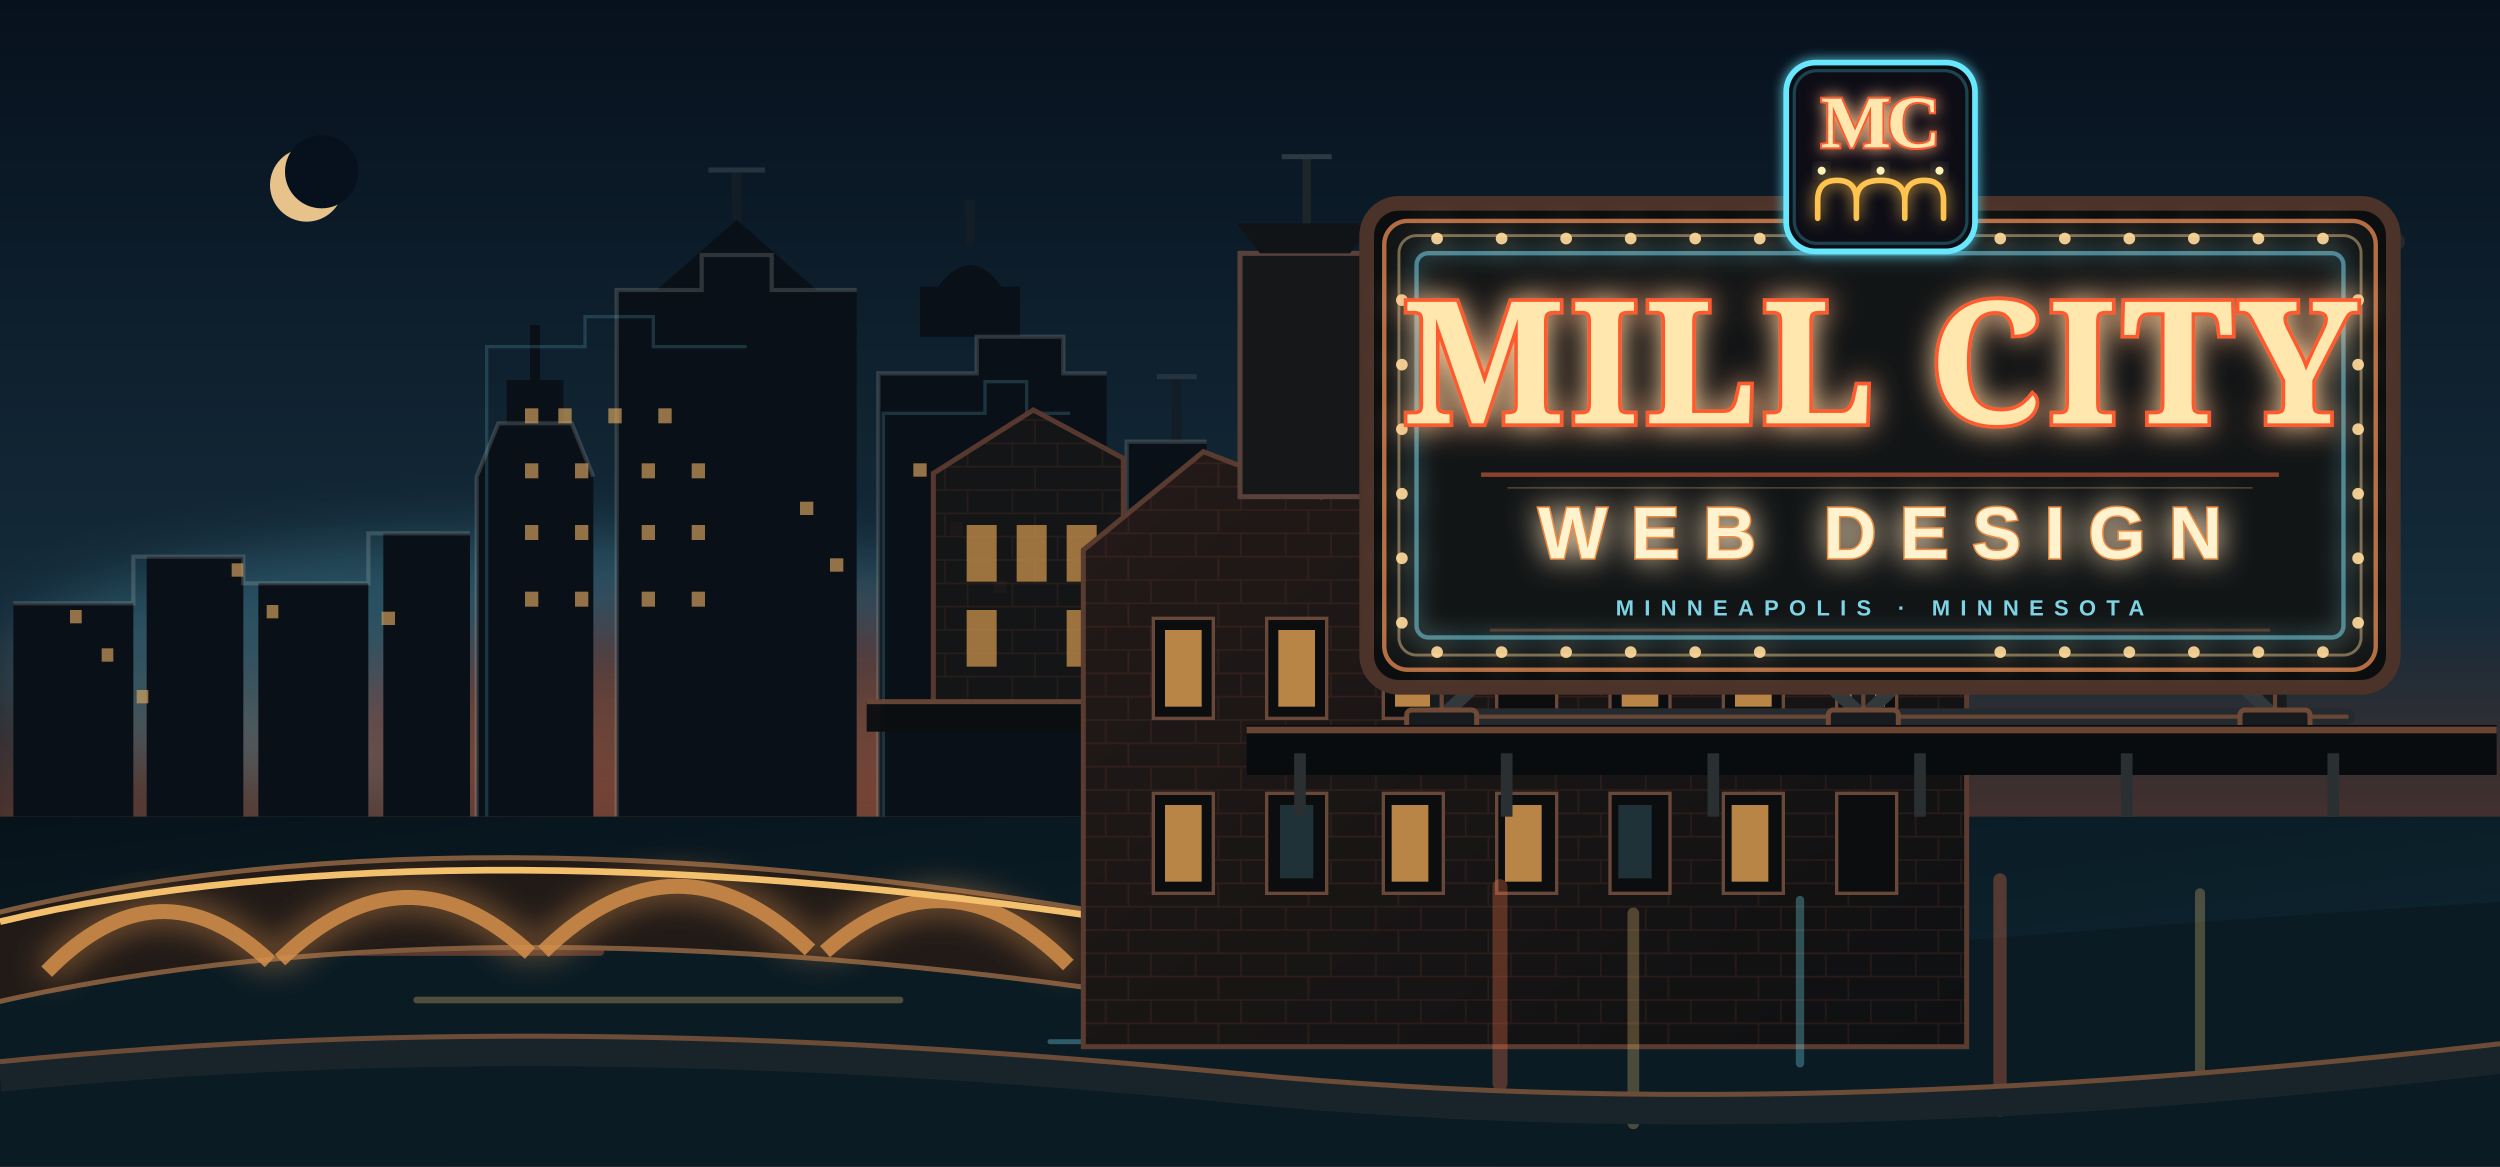
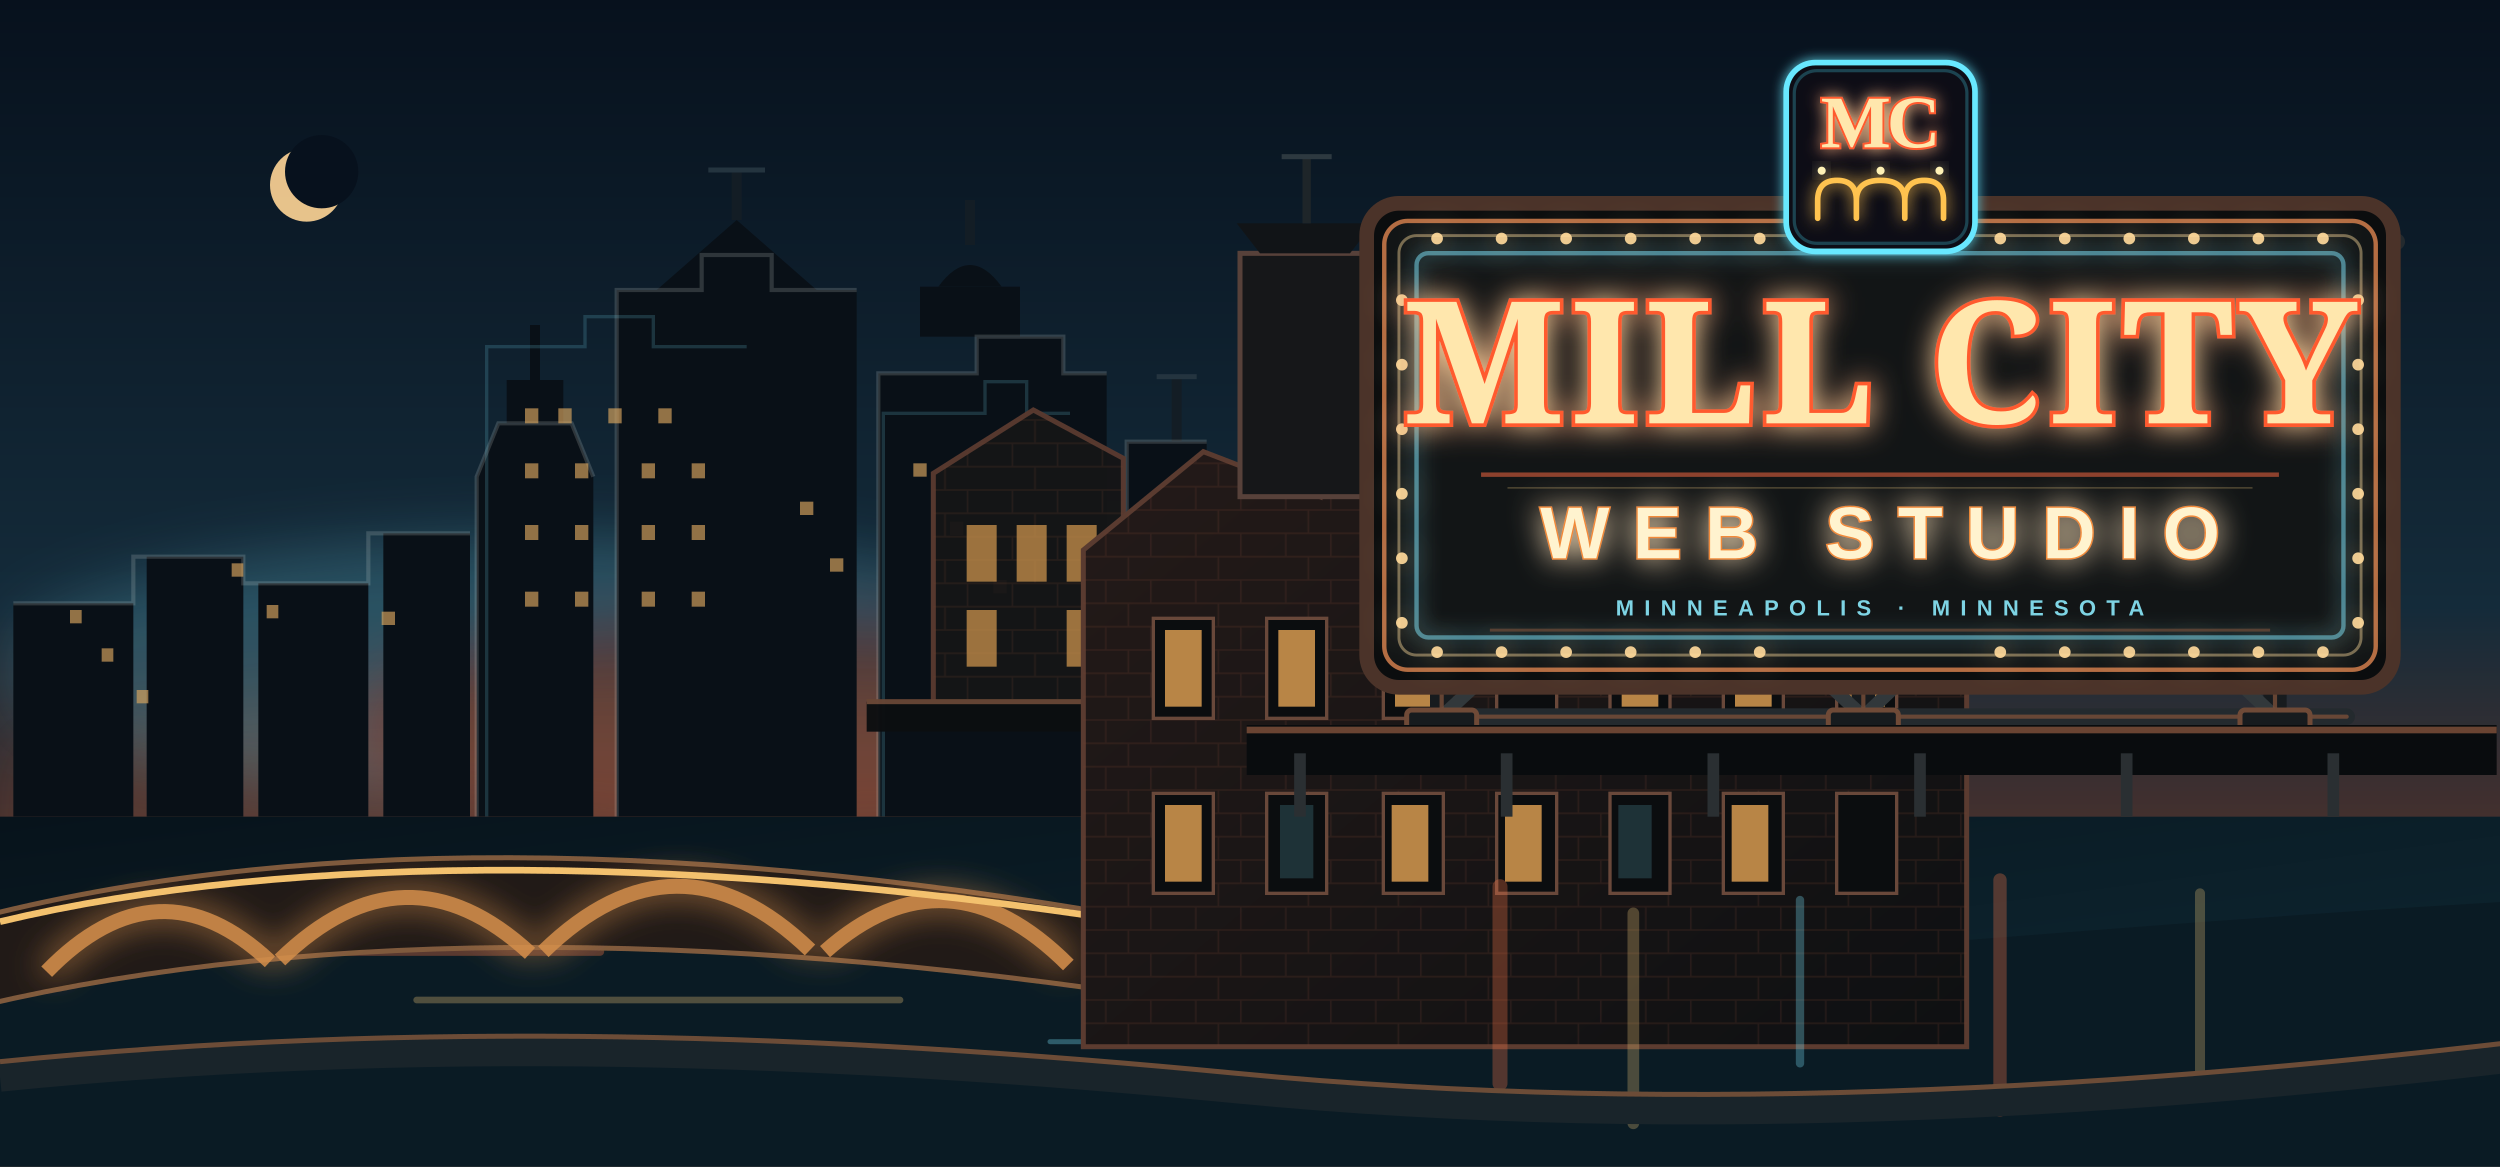
<svg xmlns="http://www.w3.org/2000/svg" viewBox="0 0 1500 700" role="img" aria-labelledby="title desc">
  <defs>
    <linearGradient id="sky" x1="0" y1="0" x2="0" y2="1">
      <stop offset="0" stop-color="#07111d" />
      <stop offset=".52" stop-color="#142b3a" />
      <stop offset=".82" stop-color="#633326" />
      <stop offset="1" stop-color="#b65b35" />
    </linearGradient>
    <linearGradient id="river" x1="0" y1="0" x2="1" y2="1">
      <stop offset="0" stop-color="#07131b" />
      <stop offset="1" stop-color="#102c38" />
    </linearGradient>
    <linearGradient id="brick" x1="0" y1="0" x2="1" y2="1">
      <stop offset="0" stop-color="#261b19" />
      <stop offset="1" stop-color="#0e1012" />
    </linearGradient>
    <filter id="orangeGlow" x="-60%" y="-60%" width="220%" height="220%">
      <feGaussianBlur stdDeviation="10" result="blur" />
      <feMerge>
        <feMergeNode in="blur" />
        <feMergeNode in="SourceGraphic" />
      </feMerge>
    </filter>
    <filter id="cyanGlow" x="-60%" y="-60%" width="220%" height="220%">
      <feGaussianBlur stdDeviation="7" result="blur" />
      <feMerge>
        <feMergeNode in="blur" />
        <feMergeNode in="SourceGraphic" />
      </feMerge>
    </filter>
    <filter id="softGlow" x="-40%" y="-40%" width="180%" height="180%">
      <feGaussianBlur stdDeviation="18" />
    </filter>
    <pattern id="brickPattern" width="54" height="28" patternUnits="userSpaceOnUse">
      <path d="M0 0H54M0 28H54M0 14H54M27 0V14M13.5 14V28M40.5 14V28" fill="none" stroke="#6c3c2d" stroke-width="1" opacity=".28" />
    </pattern>
  </defs>
  <rect width="1600" height="700" fill="url(#sky)" />
  <ellipse cx="430" cy="515" rx="520" ry="110" fill="#ed7541" opacity=".12" filter="url(#softGlow)" />
  <circle cx="184" cy="111" r="22" fill="#ffd596" opacity=".9" />
  <circle cx="193" cy="103" r="22" fill="#07111d" />
  <g opacity=".22" filter="url(#softGlow)">
    <ellipse cx="330" cy="402" rx="330" ry="80" fill="#73d8ef" />
    <ellipse cx="470" cy="435" rx="260" ry="70" fill="#ef7145" />
  </g>
  <g fill="#091017">
    <rect x="8" y="362" width="72" height="128" />
    <rect x="88" y="334" width="58" height="156" />
    <rect x="155" y="350" width="66" height="140" />
    <rect x="230" y="320" width="52" height="170" />
    <path d="M286 490V286L299 254H343L356 286V490Z" />
    <path d="M304 254V228H338V254Z" />
    <path d="M318 228V195H324V228Z" />
    <path d="M370 490V174H421V153H463V174H514V490Z" />
    <path d="M394 174L442 132L490 174Z" />
    <path d="M527 490V224H586V202H638V224H664V490Z" />
    <path d="M552 202V172H612V202Z" />
    <path d="M563 172Q582 146 601 172Z" />
    <path d="M582 147V120" stroke="#131d25" stroke-width="6" />
    <rect x="676" y="265" width="48" height="225" />
    <path d="M732 490V300H786V281H812V300H838V490Z" />
    <rect x="849" y="332" width="55" height="158" />
    <path d="M442 132V102M706 265V226M759 281V252" stroke="#131d25" stroke-width="6" />
    <path d="M425 102H459M694 226H718M748 252H770" stroke="#24343f" stroke-width="3" />
  </g>
  <g fill="none" stroke="#d9e0da" stroke-width="2.5" opacity=".18">
    <path d="M8 362H80V334H146V350H221V320H282" />
    <path d="M286 490V286L299 254H343L356 286" />
    <path d="M370 490V174H421V153H463V174H514" />
    <path d="M527 490V224H586V202H638V224H664" />
    <path d="M676 490V265H724M732 490V300H786V281H812V300H838M849 490V332H904" />
  </g>
  <g fill="#d9a55e" opacity=".66">
    <rect x="42" y="366" width="7" height="8" />
    <rect x="61" y="389" width="7" height="8" />
    <rect x="82" y="414" width="7" height="8" />
    <rect x="139" y="338" width="7" height="8" />
    <rect x="160" y="363" width="7" height="8" />
    <rect x="229" y="367" width="8" height="8" />
    <rect x="315" y="245" width="8" height="9" />
    <rect x="335" y="245" width="8" height="9" />
    <rect x="365" y="245" width="8" height="9" />
    <rect x="395" y="245" width="8" height="9" />
    <rect x="315" y="278" width="8" height="9" />
    <rect x="345" y="278" width="8" height="9" />
    <rect x="385" y="278" width="8" height="9" />
    <rect x="415" y="278" width="8" height="9" />
    <rect x="315" y="315" width="8" height="9" />
    <rect x="345" y="315" width="8" height="9" />
    <rect x="385" y="315" width="8" height="9" />
    <rect x="415" y="315" width="8" height="9" />
    <rect x="315" y="355" width="8" height="9" />
    <rect x="345" y="355" width="8" height="9" />
    <rect x="385" y="355" width="8" height="9" />
    <rect x="415" y="355" width="8" height="9" />
    <rect x="480" y="301" width="8" height="8" />
    <rect x="498" y="335" width="8" height="8" />
    <rect x="548" y="278" width="8" height="8" />
    <rect x="570" y="313" width="8" height="8" />
    <rect x="596" y="348" width="8" height="8" />
    <rect x="673" y="338" width="8" height="8" />
    <rect x="696" y="370" width="8" height="8" />
  </g>
  <g fill="none" stroke="#73d8ef" stroke-width="2" opacity=".18">
    <path d="M292 490V208H351V190H392V208H448" />
    <path d="M530 490V248H591V229H616V248H642" />
  </g>
  <path d="M0 490H1600V700H0Z" fill="url(#river)" />
  <path d="M0 558C300 520 500 548 720 574C930 598 1190 555 1600 536V700H0Z" fill="#0a1b24" />
  <g opacity=".34" stroke-linecap="round">
    <path d="M120 571h240" stroke="#ef7145" stroke-width="5" />
    <path d="M250 600h290" stroke="#d5b46f" stroke-width="4" />
    <path d="M630 625h350" stroke="#73d8ef" stroke-width="3" />
  </g>
  <g transform="translate(0 410)">
    <path d="M-30 145C170 90 420 92 710 146V191C420 146 170 147-30 198Z" fill="#211a17" stroke="#7f5a3d" stroke-width="3" />
    <path d="M28 173Q95 104 162 167M168 166Q243 93 318 162M326 161Q406 83 486 160M495 161Q568 96 641 169" fill="none" stroke="#d58f4c" stroke-width="9" opacity=".88" filter="url(#orangeGlow)" />
    <path d="M0 143C175 101 423 101 710 148" fill="none" stroke="#f3c16e" stroke-width="4" />
  </g>
  <g opacity=".96">
    <path d="M560 388V284L620 246L674 275V430H560Z" fill="#151516" stroke="#59392f" stroke-width="3" />
    <path d="M560 388V284L620 246L674 275V430H560Z" fill="url(#brickPattern)" opacity=".72" />
    <g fill="#d89b51" opacity=".72">
      <rect x="580" y="315" width="18" height="34" />
      <rect x="610" y="315" width="18" height="34" />
      <rect x="640" y="315" width="18" height="34" />
      <rect x="580" y="366" width="18" height="34" />
      <rect x="640" y="366" width="18" height="34" />
    </g>
    <path d="M520 430H704" stroke="#0b0e10" stroke-width="18" />
    <path d="M520 421H704" stroke="#684635" stroke-width="3" />
  </g>
  <g transform="translate(650 166)">
    <path d="M0 164L72 105L142 132L142 73L240 18L338 86L412 50L530 126V462H0Z" fill="url(#brick)" stroke="#5a3b30" stroke-width="3" />
    <path d="M0 164L72 105L142 132L142 73L240 18L338 86L412 50L530 126V462H0Z" fill="url(#brickPattern)" opacity=".82" />
    <path d="M94 132V-14H172V132Z" fill="#161719" stroke="#57413a" stroke-width="3" />
    <path d="M106 -14H160L174 -32H92Z" fill="#111417" />
    <path d="M134 -32V-72" stroke="#1e2529" stroke-width="5" />
    <path d="M119 -72H149" stroke="#2d3940" stroke-width="3" />
    <g transform="translate(354 28)">
      <ellipse cx="42" cy="0" rx="36" ry="10" fill="#171c20" stroke="#61534a" stroke-width="2" />
      <path d="M6 0H78L67 43H17Z" fill="#14191d" stroke="#61534a" stroke-width="2" />
      <path d="M22 43L14 82M62 43L70 82M42 43V82M10 82H74" stroke="#6d5a4b" stroke-width="3" />
    </g>
    <rect x="478" y="8" width="24" height="122" fill="#17191b" stroke="#654436" stroke-width="3" />
    <rect x="473" y="0" width="34" height="12" fill="#291b18" />
    <path d="M174 98H478" stroke="#2d3336" stroke-width="8" />
    <path d="M184 90V106M222 90V106M260 90V106M298 90V106M336 90V106M374 90V106M412 90V106M450 90V106" stroke="#7a4d37" stroke-width="2" />
    <g fill="#0b0d0f" stroke="#69483a" stroke-width="2">
      <rect x="42" y="205" width="36" height="60" />
      <rect x="110" y="205" width="36" height="60" />
      <rect x="180" y="205" width="36" height="60" />
      <rect x="248" y="205" width="36" height="60" />
      <rect x="316" y="205" width="36" height="60" />
      <rect x="384" y="205" width="36" height="60" />
      <rect x="452" y="205" width="36" height="60" />
      <rect x="42" y="310" width="36" height="60" />
      <rect x="110" y="310" width="36" height="60" />
      <rect x="180" y="310" width="36" height="60" />
      <rect x="248" y="310" width="36" height="60" />
      <rect x="316" y="310" width="36" height="60" />
      <rect x="384" y="310" width="36" height="60" />
      <rect x="452" y="310" width="36" height="60" />
    </g>
    <g fill="#d89b51" opacity=".84">
      <rect x="49" y="212" width="22" height="46" />
      <rect x="117" y="212" width="22" height="46" />
      <rect x="187" y="212" width="22" height="46" />
      <rect x="323" y="212" width="22" height="46" />
      <rect x="391" y="212" width="22" height="46" />
      <rect x="459" y="212" width="22" height="46" />
      <rect x="49" y="317" width="22" height="46" />
      <rect x="185" y="317" width="22" height="46" />
      <rect x="253" y="317" width="22" height="46" />
      <rect x="389" y="317" width="22" height="46" />
    </g>
    <g fill="#73d8ef" opacity=".18">
      <rect x="118" y="317" width="20" height="44" />
      <rect x="321" y="317" width="20" height="44" />
    </g>
  </g>
  <g fill="none" stroke-linecap="round" stroke-linejoin="round">
    <g stroke="#171b1e" stroke-width="14">
      <path d="M865 438V132" />
      <path d="M1118 438V116" />
      <path d="M1365 438V144" />
    </g>
    <g stroke="#242a2e" stroke-width="10">
      <path d="M828 145H1438" />
      <path d="M842 196H1426" />
      <path d="M852 430H1408" />
    </g>
    <g stroke="#32383b" stroke-width="8">
      <path d="M865 430L1118 196" />
      <path d="M1118 430L1365 196" />
      <path d="M865 196L1118 430" />
      <path d="M1118 196L1365 430" />
    </g>
    <g stroke="#7b4f39" stroke-width="2.5" opacity=".78">
      <path d="M865 438V132" />
      <path d="M1118 438V116" />
      <path d="M1365 438V144" />
      <path d="M828 145H1438" />
      <path d="M852 430H1408" />
    </g>
    <g fill="#171b1e" stroke="#6f4a37" stroke-width="3">
      <rect x="844" y="426" width="42" height="28" rx="3" />
      <rect x="1097" y="426" width="42" height="28" rx="3" />
      <rect x="1344" y="426" width="42" height="28" rx="3" />
    </g>
  </g>
  <g transform="translate(820 122) scale(.88)">
    <rect x="0" y="0" width="700" height="330" rx="22" fill="#0b0d0e" stroke="#4b3329" stroke-width="10" />
    <rect x="12" y="12" width="676" height="306" rx="16" fill="#121516" stroke="#b86f44" stroke-width="3" opacity=".98" />
    <rect x="22" y="22" width="656" height="286" rx="12" fill="none" stroke="#e7c78e" stroke-width="2" opacity=".48" />
    <rect x="34" y="34" width="632" height="262" rx="8" fill="none" stroke="#73d8ef" stroke-width="3" opacity=".58" filter="url(#cyanGlow)" />
    <g fill="#ffd99a" opacity=".92" filter="url(#orangeGlow)">
      <circle cx="48" cy="24" r="4" />
      <circle cx="92" cy="24" r="4" />
      <circle cx="136" cy="24" r="4" />
      <circle cx="180" cy="24" r="4" />
      <circle cx="224" cy="24" r="4" />
      <circle cx="268" cy="24" r="4" />
      <circle cx="432" cy="24" r="4" />
      <circle cx="476" cy="24" r="4" />
      <circle cx="520" cy="24" r="4" />
      <circle cx="564" cy="24" r="4" />
      <circle cx="608" cy="24" r="4" />
      <circle cx="652" cy="24" r="4" />
      <circle cx="48" cy="306" r="4" />
      <circle cx="92" cy="306" r="4" />
      <circle cx="136" cy="306" r="4" />
      <circle cx="180" cy="306" r="4" />
      <circle cx="224" cy="306" r="4" />
      <circle cx="268" cy="306" r="4" />
      <circle cx="432" cy="306" r="4" />
      <circle cx="476" cy="306" r="4" />
      <circle cx="520" cy="306" r="4" />
      <circle cx="564" cy="306" r="4" />
      <circle cx="608" cy="306" r="4" />
      <circle cx="652" cy="306" r="4" />
      <circle cx="24" cy="66" r="4" />
      <circle cx="24" cy="110" r="4" />
      <circle cx="24" cy="154" r="4" />
      <circle cx="24" cy="198" r="4" />
      <circle cx="24" cy="242" r="4" />
      <circle cx="24" cy="286" r="4" />
      <circle cx="676" cy="66" r="4" />
      <circle cx="676" cy="110" r="4" />
      <circle cx="676" cy="154" r="4" />
      <circle cx="676" cy="198" r="4" />
      <circle cx="676" cy="242" r="4" />
      <circle cx="676" cy="286" r="4" />
    </g>
    <g transform="translate(280 -102) scale(.55)">
      <rect x="11" y="11" width="234" height="234" rx="36" fill="#0c1115" stroke="#68e8ff" stroke-width="7" filter="url(#cyanGlow)" />
      <rect x="21" y="21" width="214" height="214" rx="28" fill="none" stroke="#1c4350" stroke-width="4" />
      <text x="128" y="116" text-anchor="middle" font-family="Georgia,Times New Roman,serif" font-size="92" font-weight="700" fill="#ffe7ad" stroke="#ff5a2f" stroke-width="5" paint-order="stroke fill" letter-spacing="-5" filter="url(#orangeGlow)">MC</text>
      <path d="M42 150 H214" stroke="#ffc34f" stroke-width="5" stroke-linecap="round" filter="url(#orangeGlow)" />
      <path d="M50 204 V182 Q50 157 74 157 Q98 157 98 182 V204              M98 204 V182 Q98 157 128 157 Q158 157 158 182 V204              M158 204 V182 Q158 157 182 157 Q206 157 206 182 V204" fill="none" stroke="#ffc34f" stroke-width="7" stroke-linecap="round" filter="url(#orangeGlow)" />
      <path d="M40 213 H216" stroke="#68e8ff" stroke-width="4" opacity=".85" filter="url(#cyanGlow)" />
      <circle cx="55" cy="145" r="5" fill="#fff2b6" filter="url(#orangeGlow)" />
      <circle cx="128" cy="145" r="5" fill="#fff2b6" filter="url(#orangeGlow)" />
      <circle cx="201" cy="145" r="5" fill="#fff2b6" filter="url(#orangeGlow)" />
    </g>
    <text x="350" y="150" text-anchor="middle" font-family="Georgia,serif" font-size="116" font-weight="700" letter-spacing="4" fill="#ffe7ad" stroke="#ff5a2f" stroke-width="5" paint-order="stroke fill" filter="url(#orangeGlow)">MILL CITY</text>
    <path d="M78 185H622" stroke="#8d412d" stroke-width="3" />
    <path d="M96 194H604" stroke="#d5b46f" stroke-width="1" opacity=".32" />
-     <text x="350" y="242" text-anchor="middle" font-family="Arial,Helvetica,sans-serif" font-size="50" font-weight="700" letter-spacing="16" fill="#fff3cf" stroke="#f28a38" stroke-width="2" paint-order="stroke fill" filter="url(#orangeGlow)">WEB DESIGN</text>
+     <text x="350" y="242" text-anchor="middle" font-family="Arial,Helvetica,sans-serif" font-size="50" font-weight="700" letter-spacing="16" fill="#fff3cf" stroke="#f28a38" stroke-width="2" paint-order="stroke fill" filter="url(#orangeGlow)">WEB STUDIO</text>
    <text x="350" y="281" text-anchor="middle" font-family="Arial,Helvetica,sans-serif" font-size="15" font-weight="700" letter-spacing="7" fill="#89e9fb" opacity=".9">MINNEAPOLIS · MINNESOTA</text>
    <path d="M84 291H616" stroke="#714c37" stroke-width="2" opacity=".7" />
  </g>
  <g>
    <path d="M748 450H1498" stroke="#090c0e" stroke-width="30" />
    <path d="M748 438H1498" stroke="#6a4432" stroke-width="4" />
    <path d="M780 452V490M904 452V490M1028 452V490M1152 452V490M1276 452V490M1400 452V490" stroke="#2a2f32" stroke-width="7" />
  </g>
  <g opacity=".32" stroke-linecap="round">
    <path d="M900 532V650" stroke="#ef7145" stroke-width="9" />
    <path d="M980 548V674" stroke="#d5b46f" stroke-width="7" />
    <path d="M1080 540V638" stroke="#73d8ef" stroke-width="5" />
    <path d="M1200 528V666" stroke="#ef7145" stroke-width="8" />
    <path d="M1320 536V645" stroke="#d5b46f" stroke-width="6" />
  </g>
  <path d="M0 646C250 621 493 629 742 653C1012 679 1293 663 1600 623" fill="none" stroke="#19242a" stroke-width="18" />
  <path d="M0 637C250 612 493 620 742 644C1012 670 1293 654 1600 614" fill="none" stroke="#6c4c37" stroke-width="3" />
</svg>
